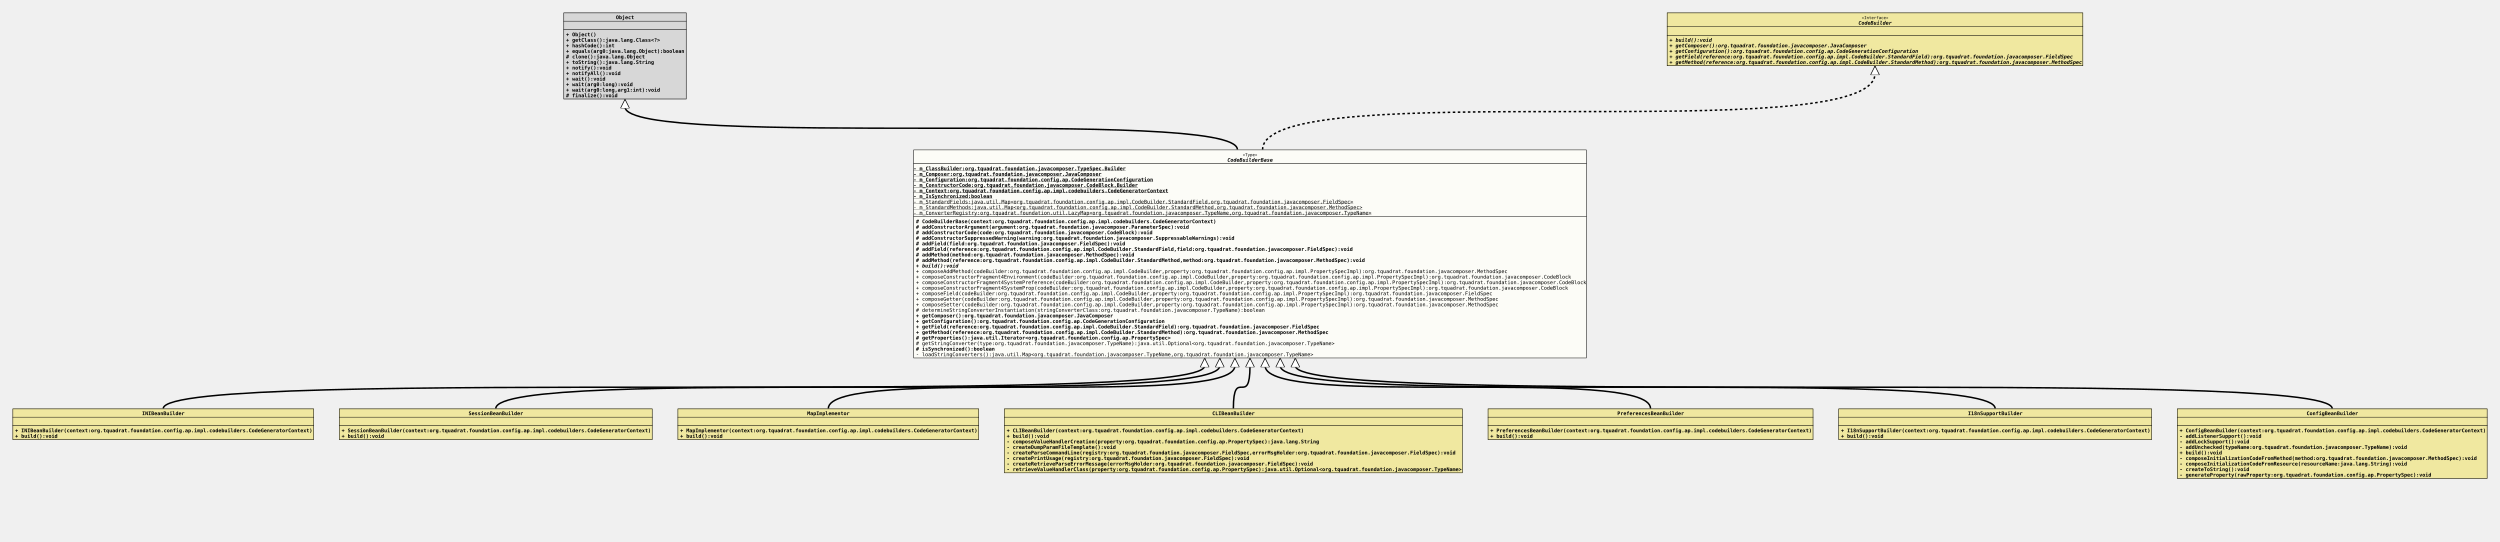
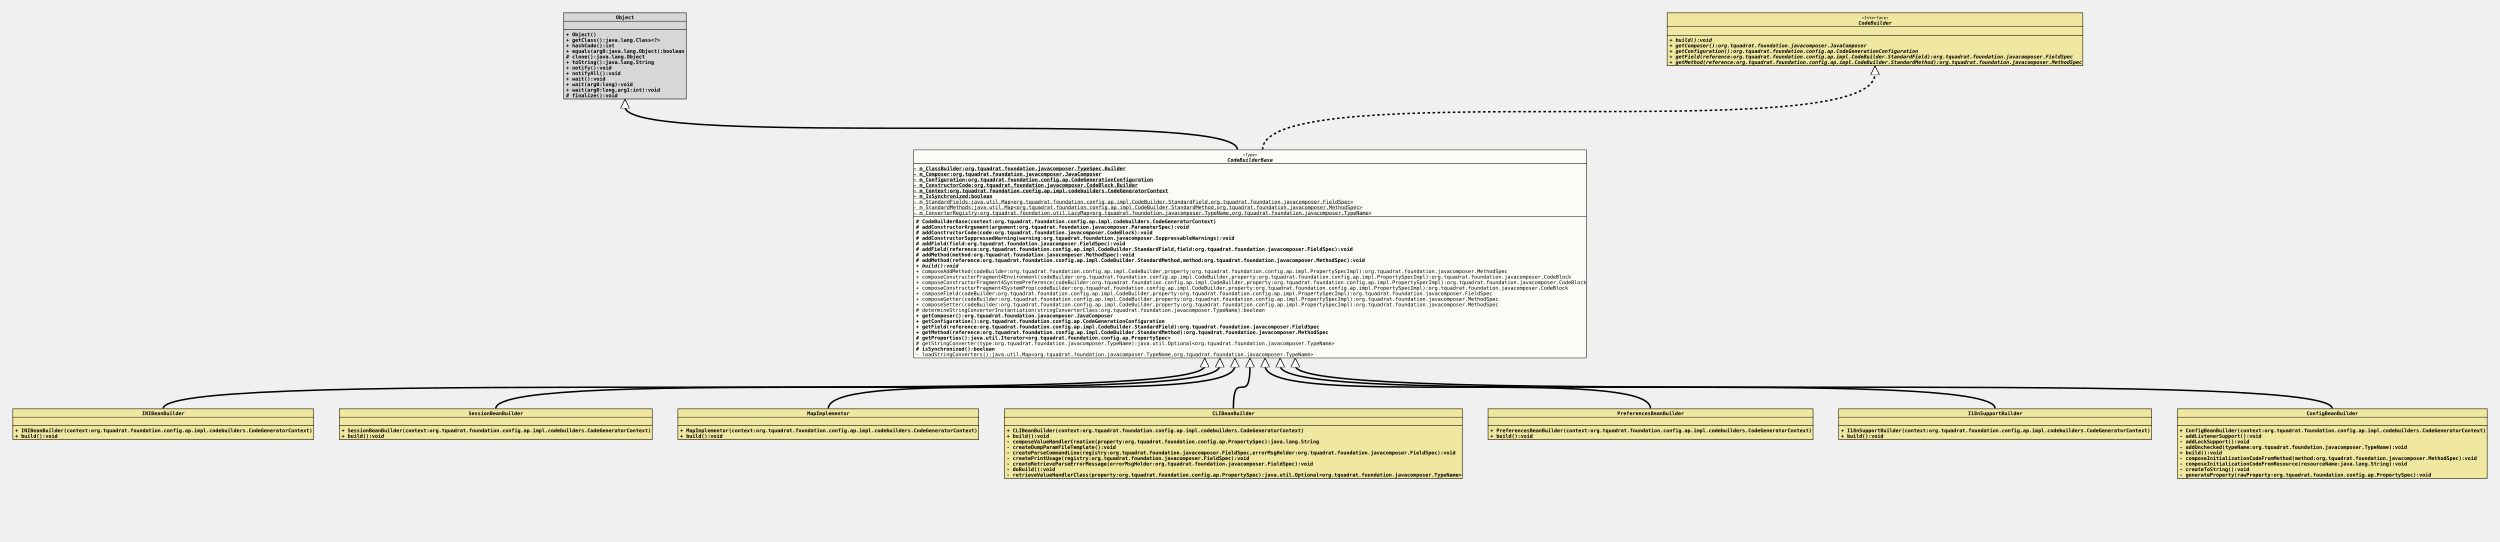
<svg xmlns="http://www.w3.org/2000/svg" xmlns:xlink="http://www.w3.org/1999/xlink" version="1.1" baseProfile="full" width="4962.000" height="1075.000">
  <defs>
    <style>
            line
            {
              stroke: black;
            }
            line.separator
            {
              stroke:       black;
              stroke-width: 1;
            }
            marker
            {
              fill: white;
            }
            path
            {
              fill:   white;
              stroke: black;
            }
            path.implementation
            {
              fill:             none;
              stroke-dasharray: 5,5;
              stroke-width:     3;
            }
            path.inheritance
            {
              fill:         none;
              stroke-width: 3;
            }
            rect
            {
              fill:         none;
              stroke:       black;
              stroke-width: 2;
            }
            rect.externalClass
            {
              fill:         #D0D0D0;
              fill-opacity: 0.8;
            }
            rect.focusClass
            {
              fill:         #FFFFF9;
              fill-opacity: 0.8;
            }
            rect.otherClass
            {
              fill:         #F0E68C;
              fill-opacity: 0.8;
            }
            rect.template
            {
              fill:             #FFFFFF;
              fill-opacity:     1.0;
              stroke-dasharray: 3,3;
            }
            text
            {
              font-family: monospace;
              font-size:   10px;
              font-weight: bold;
            }
            text.abstract
            {
              font-style: italic;
            }
            text.final
            {
              text-decoration: underline;
            }
            text.static
            {
              font-weight: normal;
            }
            text.stereotype
            {
              font-size:   8px;
              font-weight: normal;
            }
            </style>
    <marker id="inheritance" viewBox="0,0,40,40" markerUnits="strokeWidth" refX="40" refY="20" markerWidth="6" markerHeight="6" orient="auto">
      <path d="M40,20 l-40,-20 v40 Z" fill="#ffffff" stroke="#000000" stroke-width="3" />
    </marker>
    <marker id="implementation" viewBox="0,0,40,40" markerUnits="strokeWidth" refX="40" refY="20" markerWidth="6" markerHeight="6" orient="auto">
      <path d="M40,20 l-40,-20 v40 Z" fill="#ffffff" stroke="#000000" stroke-width="3" />
    </marker>
    <clipPath id="ID000001">
      <rect class="focusClass" height="414.000" width="1336.000" x="0.000" y="0.000" />
    </clipPath>
    <symbol id="org.tquadrat.foundation.config.ap.impl.codebuilders.CodeBuilderBase">
      <g>
        <g class="focusClass" clip-path="url(#ID000001)">
          <rect x="0.000" y="0.000" width="1336.000" height="414.000" class="focusClass" />
          <line x1="0.000" y1="28.000" x2="1336.000" y2="28.000" class="separator" />
          <text x="653.600" y="13.000" class="stereotype">«Type»</text>
          <text x="623.000" y="24.000" class="abstract">CodeBuilderBase</text>
          <line x1="0.000" y1="133.000" x2="1336.000" y2="133.000" class="separator" />
          <text y="41.000" class="final">- m_ClassBuilder:org.tquadrat.foundation.javacomposer.TypeSpec.Builder</text>
          <text y="52.000" class="final">- m_Composer:org.tquadrat.foundation.javacomposer.JavaComposer</text>
          <text y="63.000" class="final">- m_Configuration:org.tquadrat.foundation.config.ap.CodeGenerationConfiguration</text>
          <text y="74.000" class="final">- m_ConstructorCode:org.tquadrat.foundation.javacomposer.CodeBlock.Builder</text>
          <text y="85.000" class="final">- m_Context:org.tquadrat.foundation.config.ap.impl.codebuilders.CodeGeneratorContext</text>
          <text y="96.000" class="final">- m_IsSynchronized:boolean</text>
          <text y="107.000" class="static final">- m_StandardFields:java.util.Map&lt;org.tquadrat.foundation.config.ap.impl.CodeBuilder.StandardField,org.tquadrat.foundation.javacomposer.FieldSpec&gt;</text>
          <text y="118.000" class="static final">- m_StandardMethods:java.util.Map&lt;org.tquadrat.foundation.config.ap.impl.CodeBuilder.StandardMethod,org.tquadrat.foundation.javacomposer.MethodSpec&gt;</text>
          <text y="129.000" class="static final">- m_ConverterRegistry:org.tquadrat.foundation.util.LazyMap&lt;org.tquadrat.foundation.javacomposer.TypeName,org.tquadrat.foundation.javacomposer.TypeName&gt;</text>
          <text x="5.000" y="146.000"># CodeBuilderBase(context:org.tquadrat.foundation.config.ap.impl.codebuilders.CodeGeneratorContext)</text>
          <text x="5.000" y="157.000"># addConstructorArgument(argument:org.tquadrat.foundation.javacomposer.ParameterSpec):void</text>
          <text x="5.000" y="168.000"># addConstructorCode(code:org.tquadrat.foundation.javacomposer.CodeBlock):void</text>
          <text x="5.000" y="179.000"># addConstructorSuppressedWarning(warning:org.tquadrat.foundation.javacomposer.SuppressableWarnings):void</text>
          <text x="5.000" y="190.000"># addField(field:org.tquadrat.foundation.javacomposer.FieldSpec):void</text>
          <text x="5.000" y="201.000"># addField(reference:org.tquadrat.foundation.config.ap.impl.CodeBuilder.StandardField,field:org.tquadrat.foundation.javacomposer.FieldSpec):void</text>
          <text x="5.000" y="212.000"># addMethod(method:org.tquadrat.foundation.javacomposer.MethodSpec):void</text>
          <text x="5.000" y="223.000"># addMethod(reference:org.tquadrat.foundation.config.ap.impl.CodeBuilder.StandardMethod,method:org.tquadrat.foundation.javacomposer.MethodSpec):void</text>
          <text x="5.000" y="234.000" class="abstract">+ build():void</text>
          <text x="5.000" y="245.000" class="static">+ composeAddMethod(codeBuilder:org.tquadrat.foundation.config.ap.impl.CodeBuilder,property:org.tquadrat.foundation.config.ap.impl.PropertySpecImpl):org.tquadrat.foundation.javacomposer.MethodSpec</text>
          <text x="5.000" y="256.000" class="static">+ composeConstructorFragment4Environment(codeBuilder:org.tquadrat.foundation.config.ap.impl.CodeBuilder,property:org.tquadrat.foundation.config.ap.impl.PropertySpecImpl):org.tquadrat.foundation.javacomposer.CodeBlock</text>
          <text x="5.000" y="267.000" class="static">+ composeConstructorFragment4SystemPreference(codeBuilder:org.tquadrat.foundation.config.ap.impl.CodeBuilder,property:org.tquadrat.foundation.config.ap.impl.PropertySpecImpl):org.tquadrat.foundation.javacomposer.CodeBlock</text>
          <text x="5.000" y="278.000" class="static">+ composeConstructorFragment4SystemProp(codeBuilder:org.tquadrat.foundation.config.ap.impl.CodeBuilder,property:org.tquadrat.foundation.config.ap.impl.PropertySpecImpl):org.tquadrat.foundation.javacomposer.CodeBlock</text>
          <text x="5.000" y="289.000" class="static">+ composeField(codeBuilder:org.tquadrat.foundation.config.ap.impl.CodeBuilder,property:org.tquadrat.foundation.config.ap.impl.PropertySpecImpl):org.tquadrat.foundation.javacomposer.FieldSpec</text>
          <text x="5.000" y="300.000" class="static">+ composeGetter(codeBuilder:org.tquadrat.foundation.config.ap.impl.CodeBuilder,property:org.tquadrat.foundation.config.ap.impl.PropertySpecImpl):org.tquadrat.foundation.javacomposer.MethodSpec</text>
          <text x="5.000" y="311.000" class="static">+ composeSetter(codeBuilder:org.tquadrat.foundation.config.ap.impl.CodeBuilder,property:org.tquadrat.foundation.config.ap.impl.PropertySpecImpl):org.tquadrat.foundation.javacomposer.MethodSpec</text>
          <text x="5.000" y="322.000" class="static"># determineStringConverterInstantiation(stringConverterClass:org.tquadrat.foundation.javacomposer.TypeName):boolean</text>
          <text x="5.000" y="333.000">+ getComposer():org.tquadrat.foundation.javacomposer.JavaComposer</text>
          <text x="5.000" y="344.000">+ getConfiguration():org.tquadrat.foundation.config.ap.CodeGenerationConfiguration</text>
          <text x="5.000" y="355.000">+ getField(reference:org.tquadrat.foundation.config.ap.impl.CodeBuilder.StandardField):org.tquadrat.foundation.javacomposer.FieldSpec</text>
          <text x="5.000" y="366.000">+ getMethod(reference:org.tquadrat.foundation.config.ap.impl.CodeBuilder.StandardMethod):org.tquadrat.foundation.javacomposer.MethodSpec</text>
          <text x="5.000" y="377.000"># getProperties():java.util.Iterator&lt;org.tquadrat.foundation.config.ap.PropertySpec&gt;</text>
          <text x="5.000" y="388.000" class="static"># getStringConverter(type:org.tquadrat.foundation.javacomposer.TypeName):java.util.Optional&lt;org.tquadrat.foundation.javacomposer.TypeName&gt;</text>
          <text x="5.000" y="399.000"># isSynchronized():boolean</text>
          <text x="5.000" y="410.000" class="static">- loadStringConverters():java.util.Map&lt;org.tquadrat.foundation.javacomposer.TypeName,org.tquadrat.foundation.javacomposer.TypeName&gt;</text>
        </g>
      </g>
    </symbol>
    <clipPath id="ID000002">
      <rect class="otherClass" height="62.000" width="598.000" x="0.000" y="0.000" />
    </clipPath>
    <symbol id="org.tquadrat.foundation.config.ap.impl.codebuilders.INIBeanBuilder">
      <g>
        <g clip-path="url(#ID000002)">
          <rect x="0.000" y="0.000" width="598.000" height="62.000" class="otherClass" />
          <line x1="0.000" y1="17.000" x2="598.000" y2="17.000" class="separator" />
          <text x="257.000" y="13.000">INIBeanBuilder</text>
          <line x1="0.000" y1="34.000" x2="598.000" y2="34.000" class="separator" />
          <text x="5.000" y="30.000" />
          <text x="5.000" y="47.000">+ INIBeanBuilder(context:org.tquadrat.foundation.config.ap.impl.codebuilders.CodeGeneratorContext)</text>
          <text x="5.000" y="58.000">+ build():void</text>
        </g>
      </g>
    </symbol>
    <clipPath id="ID000003">
      <rect class="otherClass" height="62.000" width="622.000" x="0.000" y="0.000" />
    </clipPath>
    <symbol id="org.tquadrat.foundation.config.ap.impl.codebuilders.SessionBeanBuilder">
      <g>
        <g clip-path="url(#ID000003)">
          <rect x="0.000" y="0.000" width="622.000" height="62.000" class="otherClass" />
          <line x1="0.000" y1="17.000" x2="622.000" y2="17.000" class="separator" />
          <text x="257.000" y="13.000">SessionBeanBuilder</text>
          <line x1="0.000" y1="34.000" x2="622.000" y2="34.000" class="separator" />
          <text x="5.000" y="30.000" />
          <text x="5.000" y="47.000">+ SessionBeanBuilder(context:org.tquadrat.foundation.config.ap.impl.codebuilders.CodeGeneratorContext)</text>
          <text x="5.000" y="58.000">+ build():void</text>
        </g>
      </g>
    </symbol>
    <clipPath id="ID000004">
      <rect class="otherClass" height="62.000" width="598.000" x="0.000" y="0.000" />
    </clipPath>
    <symbol id="org.tquadrat.foundation.config.ap.impl.codebuilders.MapImplementor">
      <g>
        <g clip-path="url(#ID000004)">
          <rect x="0.000" y="0.000" width="598.000" height="62.000" class="otherClass" />
          <line x1="0.000" y1="17.000" x2="598.000" y2="17.000" class="separator" />
          <text x="257.000" y="13.000">MapImplementor</text>
          <line x1="0.000" y1="34.000" x2="598.000" y2="34.000" class="separator" />
          <text x="5.000" y="30.000" />
          <text x="5.000" y="47.000">+ MapImplementor(context:org.tquadrat.foundation.config.ap.impl.codebuilders.CodeGeneratorContext)</text>
          <text x="5.000" y="58.000">+ build():void</text>
        </g>
      </g>
    </symbol>
    <clipPath id="ID000005">
-       <rect class="otherClass" height="128.000" width="910.000" x="0.000" y="0.000" />
+       <rect class="otherClass" height="139.000" width="910.000" x="0.000" y="0.000" />
    </clipPath>
    <symbol id="org.tquadrat.foundation.config.ap.impl.codebuilders.CLIBeanBuilder">
      <g>
        <g clip-path="url(#ID000005)">
-           <rect x="0.000" y="0.000" width="910.000" height="128.000" class="otherClass" />
+           <rect x="0.000" y="0.000" width="910.000" height="139.000" class="otherClass" />
          <line x1="0.000" y1="17.000" x2="910.000" y2="17.000" class="separator" />
          <text x="413.000" y="13.000">CLIBeanBuilder</text>
          <line x1="0.000" y1="34.000" x2="910.000" y2="34.000" class="separator" />
          <text x="5.000" y="30.000" />
          <text x="5.000" y="47.000">+ CLIBeanBuilder(context:org.tquadrat.foundation.config.ap.impl.codebuilders.CodeGeneratorContext)</text>
          <text x="5.000" y="58.000">+ build():void</text>
          <text x="5.000" y="69.000">- composeValueHandlerCreation(property:org.tquadrat.foundation.config.ap.PropertySpec):java.lang.String</text>
          <text x="5.000" y="80.000">- createDumpParamFileTemplate():void</text>
          <text x="5.000" y="91.000">- createParseCommandLine(registry:org.tquadrat.foundation.javacomposer.FieldSpec,errorMsgHolder:org.tquadrat.foundation.javacomposer.FieldSpec):void</text>
          <text x="5.000" y="102.000">- createPrintUsage(registry:org.tquadrat.foundation.javacomposer.FieldSpec):void</text>
          <text x="5.000" y="113.000">- createRetrieveParseErrorMessage(errorMsgHolder:org.tquadrat.foundation.javacomposer.FieldSpec):void</text>
-           <text x="5.000" y="124.000">- retrieveValueHandlerClass(property:org.tquadrat.foundation.config.ap.PropertySpec):java.util.Optional&lt;org.tquadrat.foundation.javacomposer.TypeName&gt;</text>
+           <text x="5.000" y="124.000">- doBuild():void</text>
+           <text x="5.000" y="135.000">- retrieveValueHandlerClass(property:org.tquadrat.foundation.config.ap.PropertySpec):java.util.Optional&lt;org.tquadrat.foundation.javacomposer.TypeName&gt;</text>
        </g>
      </g>
    </symbol>
    <clipPath id="ID000006">
      <rect class="otherClass" height="62.000" width="646.000" x="0.000" y="0.000" />
    </clipPath>
    <symbol id="org.tquadrat.foundation.config.ap.impl.codebuilders.PreferencesBeanBuilder">
      <g>
        <g clip-path="url(#ID000006)">
          <rect x="0.000" y="0.000" width="646.000" height="62.000" class="otherClass" />
          <line x1="0.000" y1="17.000" x2="646.000" y2="17.000" class="separator" />
          <text x="257.000" y="13.000">PreferencesBeanBuilder</text>
          <line x1="0.000" y1="34.000" x2="646.000" y2="34.000" class="separator" />
          <text x="5.000" y="30.000" />
          <text x="5.000" y="47.000">+ PreferencesBeanBuilder(context:org.tquadrat.foundation.config.ap.impl.codebuilders.CodeGeneratorContext)</text>
          <text x="5.000" y="58.000">+ build():void</text>
        </g>
      </g>
    </symbol>
    <clipPath id="ID000007">
      <rect class="otherClass" height="62.000" width="622.000" x="0.000" y="0.000" />
    </clipPath>
    <symbol id="org.tquadrat.foundation.config.ap.impl.codebuilders.I18nSupportBuilder">
      <g>
        <g clip-path="url(#ID000007)">
          <rect x="0.000" y="0.000" width="622.000" height="62.000" class="otherClass" />
          <line x1="0.000" y1="17.000" x2="622.000" y2="17.000" class="separator" />
          <text x="257.000" y="13.000">I18nSupportBuilder</text>
          <line x1="0.000" y1="34.000" x2="622.000" y2="34.000" class="separator" />
          <text x="5.000" y="30.000" />
          <text x="5.000" y="47.000">+ I18nSupportBuilder(context:org.tquadrat.foundation.config.ap.impl.codebuilders.CodeGeneratorContext)</text>
          <text x="5.000" y="58.000">+ build():void</text>
        </g>
      </g>
    </symbol>
    <clipPath id="ID000008">
      <rect class="otherClass" height="139.000" width="616.000" x="0.000" y="0.000" />
    </clipPath>
    <symbol id="org.tquadrat.foundation.config.ap.impl.codebuilders.ConfigBeanBuilder">
      <g>
        <g clip-path="url(#ID000008)">
          <rect x="0.000" y="0.000" width="616.000" height="139.000" class="otherClass" />
          <line x1="0.000" y1="17.000" x2="616.000" y2="17.000" class="separator" />
          <text x="257.000" y="13.000">ConfigBeanBuilder</text>
          <line x1="0.000" y1="34.000" x2="616.000" y2="34.000" class="separator" />
          <text x="5.000" y="30.000" />
          <text x="5.000" y="47.000">+ ConfigBeanBuilder(context:org.tquadrat.foundation.config.ap.impl.codebuilders.CodeGeneratorContext)</text>
          <text x="5.000" y="58.000">- addListenerSupport():void</text>
          <text x="5.000" y="69.000">- addLockSupport():void</text>
          <text x="5.000" y="80.000">- addUnchecked(typeName:org.tquadrat.foundation.javacomposer.TypeName):void</text>
          <text x="5.000" y="91.000">+ build():void</text>
          <text x="5.000" y="102.000">- composeInitializationCodeFromMethod(method:org.tquadrat.foundation.javacomposer.MethodSpec):void</text>
          <text x="5.000" y="113.000">- composeInitializationCodeFromResource(resourceName:java.lang.String):void</text>
          <text x="5.000" y="124.000">- createToString():void</text>
          <text x="5.000" y="135.000">- generateProperty(rawProperty:org.tquadrat.foundation.config.ap.PropertySpec):void</text>
        </g>
      </g>
    </symbol>
    <clipPath id="ID000009">
      <rect class="externalClass" height="172.000" width="244.000" x="0.000" y="0.000" />
    </clipPath>
    <symbol id="java.lang.Object">
      <g>
        <g clip-path="url(#ID000009)">
          <rect x="0.000" y="0.000" width="244.000" height="172.000" class="externalClass" />
          <line x1="0.000" y1="17.000" x2="244.000" y2="17.000" class="separator" />
          <text x="104.000" y="13.000">Object</text>
          <line x1="0.000" y1="34.000" x2="244.000" y2="34.000" class="separator" />
          <text x="5.000" y="30.000" />
          <text x="5.000" y="47.000">+ Object()</text>
          <text x="5.000" y="58.000">+ getClass():java.lang.Class&lt;?&gt;</text>
          <text x="5.000" y="69.000">+ hashCode():int</text>
          <text x="5.000" y="80.000">+ equals(arg0:java.lang.Object):boolean</text>
          <text x="5.000" y="91.000"># clone():java.lang.Object</text>
          <text x="5.000" y="102.000">+ toString():java.lang.String</text>
          <text x="5.000" y="113.000">+ notify():void</text>
          <text x="5.000" y="124.000">+ notifyAll():void</text>
          <text x="5.000" y="135.000">+ wait():void</text>
          <text x="5.000" y="146.000">+ wait(arg0:long):void</text>
          <text x="5.000" y="157.000">+ wait(arg0:long,arg1:int):void</text>
          <text x="5.000" y="168.000"># finalize():void</text>
        </g>
      </g>
    </symbol>
    <clipPath id="ID000010">
      <rect class="otherClass" height="106.000" width="826.000" x="0.000" y="0.000" />
    </clipPath>
    <symbol id="org.tquadrat.foundation.config.ap.impl.CodeBuilder">
      <g>
        <g clip-path="url(#ID000010)">
          <rect x="0.000" y="0.000" width="826.000" height="106.000" class="otherClass" />
          <line x1="0.000" y1="28.000" x2="826.000" y2="28.000" class="separator" />
          <text x="386.600" y="13.000" class="stereotype">«Interface»</text>
          <text x="380.000" y="24.000" class="abstract">CodeBuilder</text>
          <line x1="0.000" y1="45.000" x2="826.000" y2="45.000" class="separator" />
          <text x="5.000" y="41.000" />
          <text x="5.000" y="58.000" class="abstract">+ build():void</text>
          <text x="5.000" y="69.000" class="abstract">+ getComposer():org.tquadrat.foundation.javacomposer.JavaComposer</text>
          <text x="5.000" y="80.000" class="abstract">+ getConfiguration():org.tquadrat.foundation.config.ap.CodeGenerationConfiguration</text>
          <text x="5.000" y="91.000" class="abstract">+ getField(reference:org.tquadrat.foundation.config.ap.impl.CodeBuilder.StandardField):org.tquadrat.foundation.javacomposer.FieldSpec</text>
          <text x="5.000" y="102.000" class="abstract">+ getMethod(reference:org.tquadrat.foundation.config.ap.impl.CodeBuilder.StandardMethod):org.tquadrat.foundation.javacomposer.MethodSpec</text>
        </g>
      </g>
    </symbol>
  </defs>
  <path class="inheritance" d="M324.000,811.000 c0.000,-85.000,2067.000,0.000,2067.000,-85.000 v-15" marker-end="url(#inheritance)" />
  <path class="inheritance" d="M984.000,811.000 c0.000,-85.000,1437.000,0.000,1437.000,-85.000 v-15" marker-end="url(#inheritance)" />
  <path class="inheritance" d="M1644.000,811.000 c0.000,-85.000,807.000,0.000,807.000,-85.000 v-15" marker-end="url(#inheritance)" />
  <path class="inheritance" d="M2448.000,811.000 c0.000,-85.000,33.000,0.000,33.000,-85.000 v-15" marker-end="url(#inheritance)" />
  <path class="inheritance" d="M3276.000,811.000 c0.000,-85.000,-765.000,0.000,-765.000,-85.000 v-15" marker-end="url(#inheritance)" />
  <path class="inheritance" d="M3960.000,811.000 c0.000,-85.000,-1419.000,0.000,-1419.000,-85.000 v-15" marker-end="url(#inheritance)" />
  <path class="inheritance" d="M4629.000,811.000 c0.000,-85.000,-2058.000,0.000,-2058.000,-85.000 v-15" marker-end="url(#inheritance)" />
  <path class="inheritance" d="M2456.000,297.000 c0.000,-85.000,-1215.500,0.000,-1215.500,-85.000 v-15" marker-end="url(#inheritance)" />
  <path class="implementation" d="M2506.000,297.000 c0.000,-151.000,1215.500,0.000,1215.500,-151.000 v-15" marker-end="url(#implementation)" />
  <use x="1118.500" y="25.000" xlink:href="#java.lang.Object" />
  <use x="3308.500" y="25.000" xlink:href="#org.tquadrat.foundation.config.ap.impl.CodeBuilder" />
  <use x="1813.000" y="297.000" xlink:href="#org.tquadrat.foundation.config.ap.impl.codebuilders.CodeBuilderBase" />
  <use x="25.000" y="811.000" xlink:href="#org.tquadrat.foundation.config.ap.impl.codebuilders.INIBeanBuilder" />
  <use x="673.000" y="811.000" xlink:href="#org.tquadrat.foundation.config.ap.impl.codebuilders.SessionBeanBuilder" />
  <use x="1345.000" y="811.000" xlink:href="#org.tquadrat.foundation.config.ap.impl.codebuilders.MapImplementor" />
  <use x="1993.000" y="811.000" xlink:href="#org.tquadrat.foundation.config.ap.impl.codebuilders.CLIBeanBuilder" />
  <use x="2953.000" y="811.000" xlink:href="#org.tquadrat.foundation.config.ap.impl.codebuilders.PreferencesBeanBuilder" />
  <use x="3649.000" y="811.000" xlink:href="#org.tquadrat.foundation.config.ap.impl.codebuilders.I18nSupportBuilder" />
  <use x="4321.000" y="811.000" xlink:href="#org.tquadrat.foundation.config.ap.impl.codebuilders.ConfigBeanBuilder" />
</svg>
